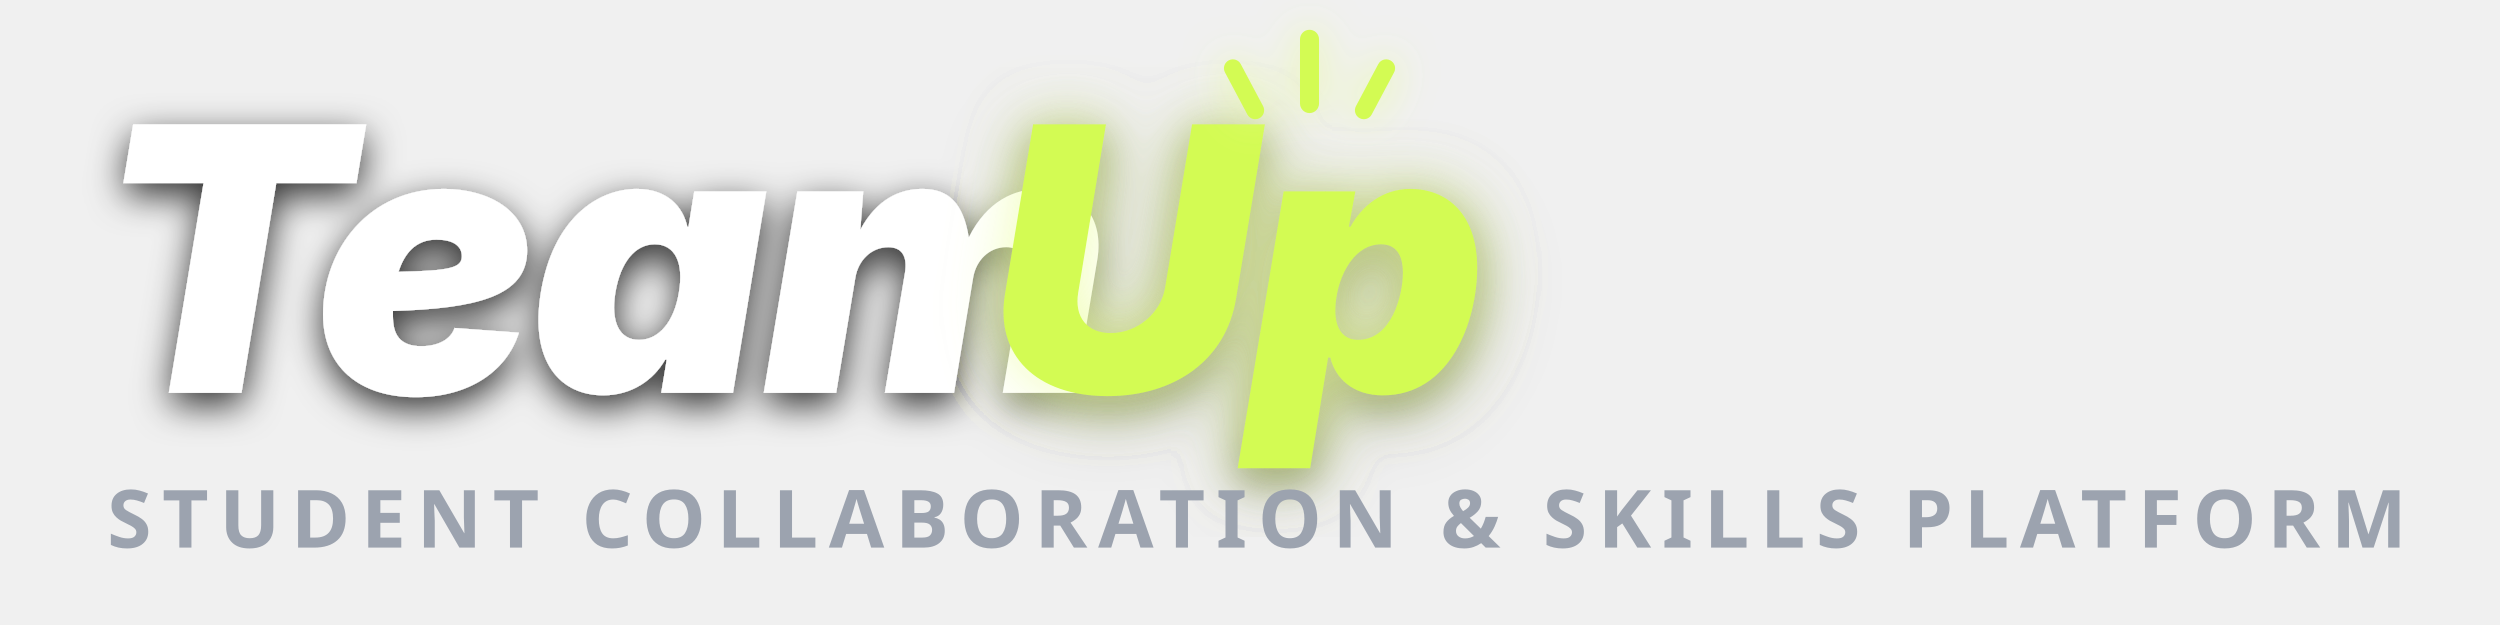
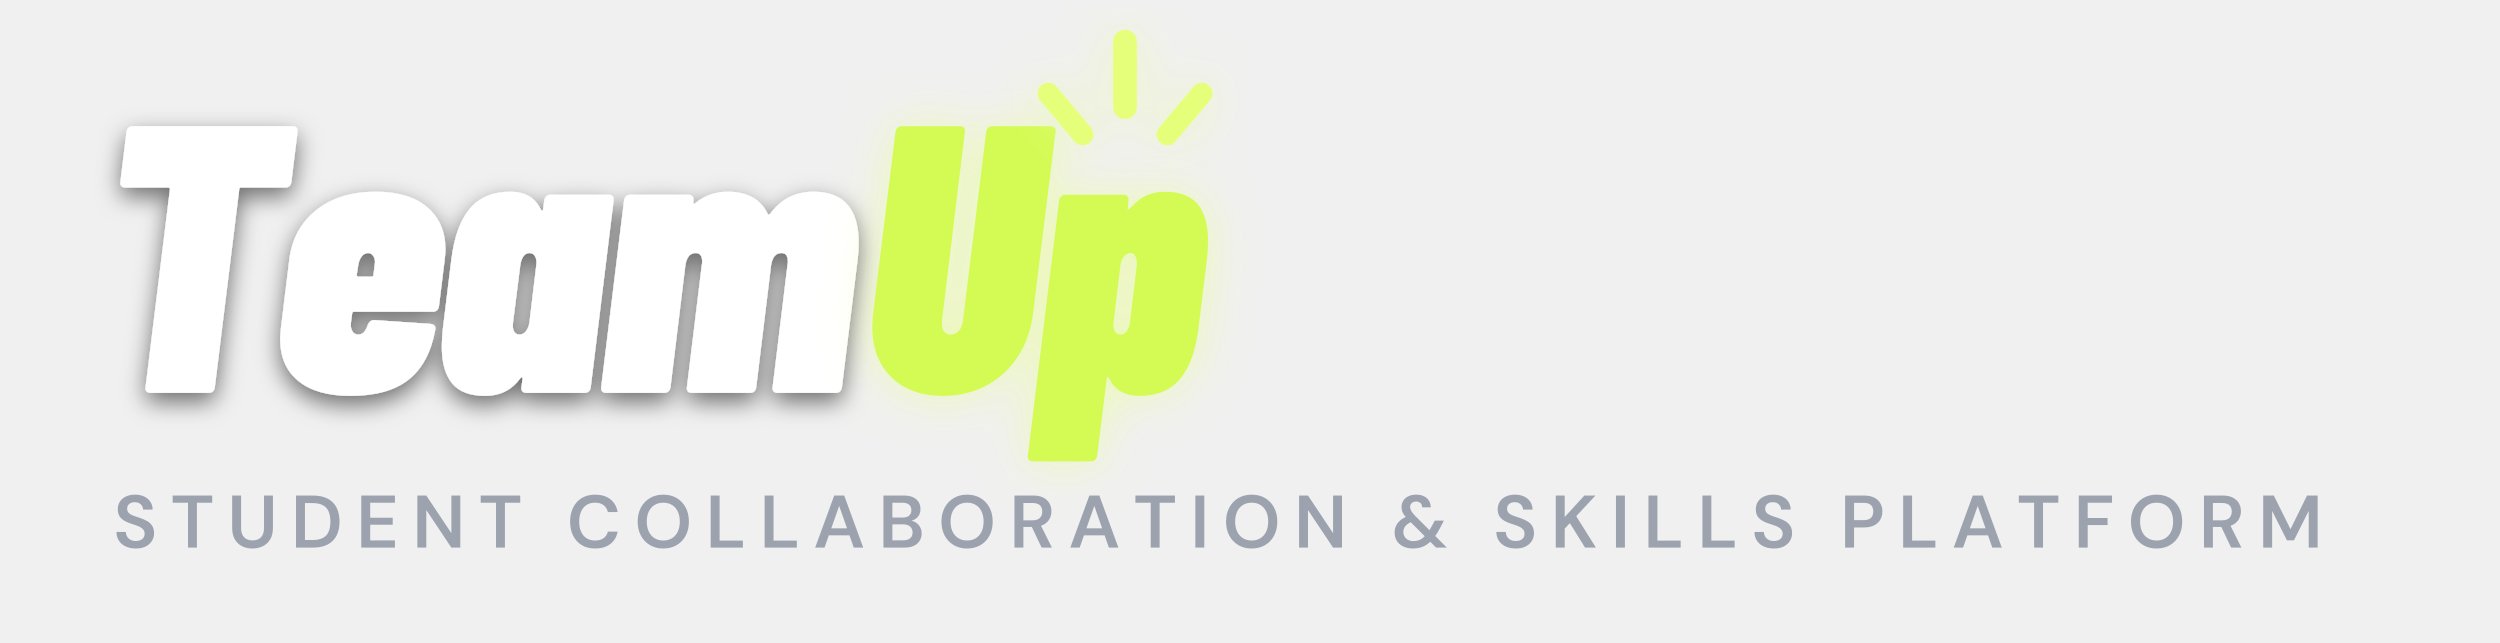
- <svg xmlns="http://www.w3.org/2000/svg" viewBox="0 0 420 105" width="420" height="105" fill="none">
+ <svg xmlns="http://www.w3.org/2000/svg" viewBox="0 0 420 108" width="420" height="108" fill="none" role="img" aria-label="TeamUp - Student Collaboration &amp; Skills Platform">
  <defs>
-     <filter id="lime-glow" x="-20%" y="-30%" width="140%" height="160%">
-       <feGaussianBlur stdDeviation="5" result="blur" />
-       <feColorMatrix type="matrix" values="         0 0 0 0 0.827         0 0 0 0 0.984         0 0 0 0 0.322         0 0 0 0.75 0" in="blur" result="glow" />
+     <filter id="glow" x="-30%" y="-40%" width="160%" height="180%">
+       <feGaussianBlur stdDeviation="4" result="b" />
+       <feColorMatrix in="b" type="matrix" values="0 0 0 0 0.827  0 0 0 0 0.984  0 0 0 0 0.322  0 0 0 0.65 0" result="g" />
      <feMerge>
-         <feMergeNode in="glow" />
+         <feMergeNode in="g" />
        <feMergeNode in="SourceGraphic" />
      </feMerge>
    </filter>
-     <filter id="ray-glow" x="-50%" y="-50%" width="200%" height="200%">
-       <feGaussianBlur stdDeviation="3.5" result="blurRay" />
-       <feColorMatrix type="matrix" values="         0 0 0 0 0.827         0 0 0 0 0.984         0 0 0 0 0.322         0 0 0 0.95 0" in="blurRay" result="glowRay" />
-       <feMerge>
-         <feMergeNode in="glowRay" />
-         <feMergeNode in="SourceGraphic" />
-       </feMerge>
+     <filter id="shadow" x="-10%" y="-20%" width="120%" height="150%">
+       <feDropShadow dx="0" dy="1.5" stdDeviation="2" flood-color="#000" flood-opacity="0.55" />
    </filter>
-     <filter id="text-shadow" x="-10%" y="-20%" width="120%" height="140%">
-       <feDropShadow dx="0" dy="2" stdDeviation="3" flood-color="#000000" flood-opacity="0.8" />
-     </filter>
+     <linearGradient id="ray" x1="0" y1="1" x2="0" y2="0">
+       <stop offset="0" stop-color="#d3fb52" />
+       <stop offset="1" stop-color="#f4ffc2" />
+     </linearGradient>
  </defs>
-   <g filter="url(#text-shadow)">
-     <text x="16" y="66" font-family="'Barlow Condensed', 'Plus Jakarta Sans', -apple-system, sans-serif" font-weight="900" font-style="italic" font-size="62" letter-spacing="-1" fill="#ffffff">
-       Team
-     </text>
-     <text x="166" y="66" font-family="'Barlow Condensed', 'Plus Jakarta Sans', -apple-system, sans-serif" font-weight="900" font-style="italic" font-size="62" letter-spacing="-1" fill="#d3fb52" filter="url(#lime-glow)">
-       Up
-     </text>
+   <g filter="url(#shadow)">
+     <path d="M49.984 22.16 48.96 30.544Q48.896 30.992 48.64 31.248Q48.384 31.504 47.936 31.504H40.512Q40.192 31.504 40.192 31.824L36.096 65.04Q36.032 65.488 35.776 65.744Q35.52 66.0 35.072 66.0H25.28Q24.832 66.0 24.608 65.744Q24.384 65.488 24.448 65.04L28.544 31.824Q28.544 31.504 28.224 31.504H21.056Q20.608 31.504 20.384 31.248Q20.16 30.992 20.224 30.544L21.248 22.16Q21.312 21.712 21.6 21.456Q21.888 21.2 22.336 21.2H49.216Q49.6 21.2 49.824 21.456Q50.048 21.712 49.984 22.16Z M72.728 52.368H59.48Q59.352 52.368 59.256 52.464Q59.16 52.56 59.16 52.688L58.968 54.16Q58.84 55.056 59.192 55.632Q59.544 56.208 60.184 56.208Q61.272 56.208 61.784 54.608Q62.168 53.712 62.936 53.776L72.344 54.416Q73.304 54.544 73.112 55.44Q72.088 61.072 68.632 63.792Q65.176 66.512 58.904 66.512Q53.208 66.512 50.136 64.016Q47.064 61.52 47.064 56.912Q47.064 56.4 47.192 55.12L48.6 43.6Q49.24 38.416 53.112 35.312Q56.984 32.208 63.128 32.208Q68.76 32.208 71.8 34.832Q74.84 37.456 74.84 41.936Q74.84 42.448 74.712 43.6L73.752 51.408Q73.688 51.856 73.432 52.112Q73.176 52.368 72.728 52.368ZM60.184 44.56 59.928 46.16Q59.928 46.48 60.248 46.48H62.424Q62.744 46.48 62.744 46.16L62.936 44.56L63.0 44.048Q63.0 43.408 62.68 42.96Q62.36 42.512 61.848 42.512Q61.208 42.512 60.76 43.088Q60.312 43.664 60.184 44.56Z M92.464 32.72H102.32Q102.704 32.72 102.928 32.976Q103.152 33.232 103.088 33.68L99.248 65.04Q99.184 65.488 98.928 65.744Q98.672 66.0 98.224 66.0H88.432Q87.984 66.0 87.76 65.744Q87.536 65.488 87.6 65.04L87.792 63.632Q87.792 63.376 87.664 63.376Q87.536 63.376 87.408 63.568Q85.232 66.512 81.52 66.512Q77.68 66.512 75.952 64.4Q74.224 62.288 74.224 58.256Q74.224 56.72 74.416 55.12L75.824 43.6Q76.528 37.904 78.928 35.056Q81.328 32.208 85.744 32.208Q89.456 32.208 90.864 35.216Q90.992 35.408 91.12 35.376Q91.248 35.344 91.248 35.088L91.44 33.68Q91.504 33.232 91.792 32.976Q92.08 32.72 92.464 32.72ZM88.944 54.16 90.096 44.56Q90.224 43.664 89.904 43.088Q89.584 42.512 88.944 42.512Q88.304 42.512 87.92 43.088Q87.536 43.664 87.408 44.56L86.192 54.16Q86.064 55.12 86.352 55.664Q86.64 56.208 87.28 56.208Q87.92 56.208 88.368 55.632Q88.816 55.056 88.944 54.16Z M144.264 40.784Q144.264 42.192 144.072 43.728L141.448 65.04Q141.384 65.488 141.128 65.744Q140.872 66.0 140.424 66.0H130.632Q130.184 66.0 129.96 65.744Q129.736 65.488 129.8 65.04L132.296 44.56Q132.36 44.304 132.36 43.92Q132.36 42.512 131.272 42.512Q129.864 42.512 129.544 44.56L127.048 65.04Q126.984 65.488 126.728 65.744Q126.472 66.0 126.024 66.0H116.232Q115.784 66.0 115.56 65.744Q115.336 65.488 115.4 65.04L117.896 44.56Q117.96 44.304 117.96 43.92Q117.96 42.512 116.872 42.512Q115.464 42.512 115.144 44.56L112.648 65.04Q112.584 65.488 112.296 65.744Q112.008 66.0 111.624 66.0H101.768Q101.384 66.0 101.16 65.744Q100.936 65.488 101.0 65.04L104.84 33.68Q104.904 33.232 105.192 32.976Q105.48 32.72 105.864 32.72H115.72Q116.104 32.72 116.328 32.976Q116.552 33.232 116.488 33.616V34.0Q116.424 34.192 116.552 34.224Q116.68 34.256 116.808 34.128Q119.176 32.208 122.248 32.208Q127.176 32.208 128.968 35.92Q128.968 36.048 129.096 36.048Q129.352 36.048 129.672 35.536Q132.36 32.208 136.648 32.208Q144.264 32.208 144.264 40.784Z" fill="#ffffff" />
  </g>
-   <g id="spark-fan" transform="translate(220, 13)" filter="url(#ray-glow)">
-     <g transform="translate(-11, 2) rotate(-28)">
-       <rect x="-1.5" y="-5.5" width="3" height="11" rx="1.5" fill="#d3fb52" />
-     </g>
-     <g transform="translate(0, -1)">
-       <rect x="-1.6" y="-7" width="3.2" height="14" rx="1.6" fill="#d3fb52" />
-     </g>
-     <g transform="translate(11, 2) rotate(28)">
-       <rect x="-1.5" y="-5.5" width="3" height="11" rx="1.5" fill="#d3fb52" />
-     </g>
+   <path d="M146.544 54.928Q146.544 54.224 146.672 52.688L150.448 22.16Q150.512 21.712 150.8 21.456Q151.088 21.2 151.472 21.2H161.328Q161.712 21.2 161.936 21.456Q162.16 21.712 162.096 22.16L158.256 53.84Q158.128 54.928 158.512 55.568Q158.896 56.208 159.728 56.208Q160.56 56.208 161.104 55.568Q161.648 54.928 161.776 53.84L165.68 22.16Q165.744 21.712 166.0 21.456Q166.256 21.2 166.704 21.2H176.496Q176.944 21.2 177.168 21.456Q177.392 21.712 177.328 22.16L173.552 52.688Q173.04 56.784 170.992 59.92Q168.944 63.056 165.68 64.784Q162.416 66.512 158.448 66.512Q152.944 66.512 149.744 63.376Q146.544 60.24 146.544 54.928Z M202.952 40.464Q202.952 41.936 202.76 43.6L201.352 55.12Q200.648 60.816 198.248 63.664Q195.848 66.512 191.432 66.512Q187.72 66.512 186.312 63.504Q186.184 63.312 186.056 63.344Q185.928 63.376 185.928 63.632L184.328 76.56Q184.264 77.008 183.976 77.264Q183.688 77.52 183.304 77.52H173.448Q173.064 77.52 172.84 77.264Q172.616 77.008 172.68 76.56L177.928 33.68Q177.992 33.232 178.28 32.976Q178.568 32.72 178.952 32.72H188.808Q189.192 32.72 189.416 32.976Q189.64 33.232 189.576 33.68L189.448 35.088V35.152Q189.448 35.216 189.512 35.216Q189.64 35.216 190.216 34.64Q192.392 32.208 195.656 32.208Q199.496 32.208 201.224 34.32Q202.952 36.432 202.952 40.464ZM190.984 44.112Q190.984 43.408 190.696 42.96Q190.408 42.512 189.96 42.512Q189.32 42.512 188.84 43.056Q188.36 43.6 188.232 44.56L187.08 54.16Q186.952 55.056 187.272 55.632Q187.592 56.208 188.232 56.208Q188.872 56.208 189.288 55.664Q189.704 55.12 189.832 54.16L190.984 44.56Z" fill="#d3fb52" filter="url(#glow)" />
+   <g filter="url(#glow)">
+     <line x1="181.9" y1="22.6" x2="176.1" y2="15.7" stroke="#e6ff7a" stroke-width="3.6" stroke-linecap="round" />
+     <line x1="189.0" y1="18.0" x2="189.0" y2="7.0" stroke="#e6ff7a" stroke-width="4" stroke-linecap="round" />
+     <line x1="196.1" y1="22.6" x2="201.9" y2="15.7" stroke="#e6ff7a" stroke-width="3.6" stroke-linecap="round" />
  </g>
-   <text x="18" y="92" font-family="'DM Sans', 'Plus Jakarta Sans', sans-serif" font-weight="600" font-size="13.5" fill="#9ca3af" letter-spacing="1.8">
-     STUDENT COLLABORATION &amp; SKILLS PLATFORM
-   </text>
+   <path d="M22.83 92.15Q21.878 92.15 21.142 91.816Q20.406 91.481 19.99 90.856Q19.574 90.231 19.559 89.365H21.145Q21.155 89.794 21.357 90.14Q21.558 90.486 21.929 90.688Q22.3 90.89 22.825 90.89Q23.278 90.89 23.608 90.743Q23.939 90.596 24.119 90.328Q24.299 90.06 24.299 89.703Q24.299 89.291 24.105 89.019Q23.912 88.748 23.575 88.564Q23.239 88.38 22.801 88.233Q22.364 88.086 21.878 87.924Q20.839 87.58 20.313 87.031Q19.786 86.482 19.786 85.578Q19.786 84.813 20.151 84.26Q20.516 83.707 21.174 83.404Q21.831 83.1 22.691 83.1Q23.565 83.1 24.22 83.41Q24.875 83.72 25.253 84.282Q25.632 84.844 25.647 85.608H24.046Q24.041 85.292 23.876 85.009Q23.712 84.726 23.406 84.547Q23.1 84.367 22.664 84.367Q22.293 84.355 21.996 84.485Q21.7 84.615 21.53 84.86Q21.36 85.105 21.36 85.467Q21.36 85.815 21.521 86.044Q21.681 86.272 21.978 86.433Q22.275 86.594 22.673 86.731Q23.071 86.868 23.546 87.024Q24.199 87.242 24.729 87.548Q25.259 87.854 25.571 88.34Q25.883 88.825 25.883 89.604Q25.883 90.275 25.534 90.855Q25.185 91.434 24.509 91.792Q23.833 92.15 22.83 92.15Z M31.582 92.0V84.464H29.009V83.25H35.65V84.464H33.078V92.0Z M42.399 92.15Q41.453 92.15 40.683 91.772Q39.913 91.394 39.457 90.624Q39.002 89.855 39.002 88.672V83.25H40.502V88.684Q40.502 89.394 40.736 89.862Q40.971 90.33 41.406 90.556Q41.842 90.783 42.43 90.783Q43.03 90.783 43.458 90.556Q43.886 90.33 44.12 89.862Q44.353 89.394 44.353 88.684V83.25H45.853V88.672Q45.853 89.855 45.387 90.624Q44.921 91.394 44.137 91.772Q43.353 92.15 42.399 92.15Z M49.731 92.0V83.25H52.561Q54.087 83.25 55.083 83.789Q56.079 84.328 56.56 85.309Q57.041 86.291 57.041 87.634Q57.041 88.964 56.56 89.944Q56.079 90.924 55.084 91.462Q54.089 92.0 52.559 92.0ZM51.231 90.722H52.487Q53.621 90.722 54.281 90.352Q54.942 89.982 55.223 89.289Q55.504 88.596 55.504 87.634Q55.504 86.659 55.223 85.964Q54.942 85.27 54.281 84.894Q53.621 84.518 52.487 84.518H51.231Z M60.694 92.0V83.25H66.349V84.464H62.194V86.976H65.974V88.157H62.194V90.786H66.349V92.0Z M70.119 92.0V83.25H71.619L75.831 89.574V83.25H77.331V92.0H75.831L71.619 85.687V92.0Z M83.332 92.0V84.464H80.759V83.25H87.4V84.464H84.828V92.0Z  M99.973 92.15Q98.674 92.15 97.733 91.581Q96.792 91.013 96.285 89.994Q95.777 88.975 95.777 87.635Q95.777 86.291 96.285 85.269Q96.792 84.248 97.733 83.674Q98.674 83.1 99.973 83.1Q101.539 83.1 102.528 83.867Q103.518 84.634 103.771 86.032H102.127Q101.954 85.297 101.411 84.873Q100.869 84.449 99.964 84.449Q99.141 84.449 98.544 84.834Q97.946 85.219 97.627 85.932Q97.307 86.645 97.307 87.635Q97.307 88.621 97.627 89.331Q97.946 90.042 98.544 90.424Q99.141 90.806 99.964 90.806Q100.869 90.806 101.409 90.408Q101.95 90.009 102.126 89.307H103.771Q103.519 90.637 102.529 91.394Q101.539 92.15 99.973 92.15Z M111.429 92.15Q110.157 92.15 109.189 91.579Q108.221 91.007 107.674 89.989Q107.127 88.97 107.127 87.625Q107.127 86.287 107.674 85.269Q108.221 84.25 109.189 83.675Q110.157 83.1 111.429 83.1Q112.716 83.1 113.687 83.675Q114.657 84.25 115.197 85.269Q115.736 86.287 115.736 87.625Q115.736 88.97 115.197 89.989Q114.657 91.007 113.687 91.579Q112.716 92.15 111.429 92.15ZM111.432 90.806Q112.273 90.806 112.897 90.421Q113.521 90.037 113.863 89.323Q114.206 88.61 114.206 87.625Q114.206 86.634 113.863 85.924Q113.521 85.213 112.897 84.832Q112.273 84.451 111.432 84.451Q110.596 84.451 109.972 84.832Q109.348 85.213 109.003 85.924Q108.657 86.634 108.657 87.625Q108.657 88.61 109.003 89.323Q109.348 90.037 109.972 90.421Q110.596 90.806 111.432 90.806Z M119.394 92.0V83.25H120.894V90.826H124.803V92.0Z M128.456 92.0V83.25H129.956V90.826H133.866V92.0Z M136.947 92.0 140.151 83.25H141.828L145.025 92.0H143.434L140.981 84.997L138.518 92.0ZM138.376 89.936 138.779 88.755H143.088L143.486 89.936Z M148.419 92.0V83.25H151.856Q152.771 83.25 153.39 83.539Q154.009 83.827 154.324 84.333Q154.64 84.84 154.64 85.496Q154.64 86.16 154.351 86.61Q154.063 87.06 153.592 87.3Q153.12 87.541 152.574 87.585L152.765 87.45Q153.353 87.468 153.823 87.763Q154.293 88.058 154.567 88.543Q154.84 89.028 154.84 89.612Q154.84 90.301 154.507 90.842Q154.174 91.383 153.535 91.692Q152.896 92.0 151.971 92.0ZM149.919 90.773H151.75Q152.493 90.773 152.904 90.427Q153.315 90.081 153.315 89.45Q153.315 88.821 152.891 88.455Q152.468 88.088 151.725 88.088H149.919ZM149.919 86.951H151.641Q152.357 86.951 152.733 86.621Q153.11 86.291 153.11 85.701Q153.11 85.127 152.733 84.794Q152.357 84.461 151.619 84.461H149.919Z M162.466 92.15Q161.195 92.15 160.227 91.579Q159.259 91.007 158.712 89.989Q158.164 88.97 158.164 87.625Q158.164 86.287 158.712 85.269Q159.259 84.25 160.227 83.675Q161.195 83.1 162.466 83.1Q163.754 83.1 164.724 83.675Q165.695 84.25 166.234 85.269Q166.773 86.287 166.773 87.625Q166.773 88.97 166.234 89.989Q165.695 91.007 164.724 91.579Q163.754 92.15 162.466 92.15ZM162.469 90.806Q163.31 90.806 163.934 90.421Q164.558 90.037 164.901 89.323Q165.243 88.61 165.243 87.625Q165.243 86.634 164.901 85.924Q164.558 85.213 163.934 84.832Q163.31 84.451 162.469 84.451Q161.633 84.451 161.01 84.832Q160.386 85.213 160.04 85.924Q159.695 86.634 159.695 87.625Q159.695 88.61 160.04 89.323Q160.386 90.037 161.01 90.421Q161.633 90.806 162.469 90.806Z M170.431 92.0V83.25H173.572Q174.618 83.25 175.296 83.607Q175.974 83.963 176.305 84.559Q176.636 85.155 176.636 85.895Q176.636 86.595 176.309 87.196Q175.983 87.796 175.299 88.159Q174.616 88.522 173.543 88.522H171.931V92.0ZM174.994 92.0 173.157 88.134H174.793L176.718 92.0ZM171.931 87.412H173.476Q174.311 87.412 174.704 87.005Q175.098 86.598 175.098 85.939Q175.098 85.283 174.712 84.894Q174.325 84.505 173.469 84.505H171.931Z M179.81 92.0 183.014 83.25H184.69L187.887 92.0H186.297L183.843 84.997L181.38 92.0ZM181.238 89.936 181.641 88.755H185.951L186.349 89.936Z M193.32 92.0V84.464H190.747V83.25H197.388V84.464H194.815V92.0Z M200.819 92.0V83.25H202.319V92.0Z M210.279 92.15Q209.007 92.15 208.039 91.579Q207.071 91.007 206.524 89.989Q205.977 88.97 205.977 87.625Q205.977 86.287 206.524 85.269Q207.071 84.25 208.039 83.675Q209.007 83.1 210.279 83.1Q211.566 83.1 212.537 83.675Q213.507 84.25 214.047 85.269Q214.586 86.287 214.586 87.625Q214.586 88.97 214.047 89.989Q213.507 91.007 212.537 91.579Q211.566 92.15 210.279 92.15ZM210.282 90.806Q211.123 90.806 211.747 90.421Q212.371 90.037 212.713 89.323Q213.056 88.61 213.056 87.625Q213.056 86.634 212.713 85.924Q212.371 85.213 211.747 84.832Q211.123 84.451 210.282 84.451Q209.446 84.451 208.822 84.832Q208.198 85.213 207.853 85.924Q207.507 86.634 207.507 87.625Q207.507 88.61 207.853 89.323Q208.198 90.037 208.822 90.421Q209.446 90.806 210.282 90.806Z M218.244 92.0V83.25H219.744L223.956 89.574V83.25H225.456V92.0H223.956L219.744 85.687V92.0Z  M241.267 92.0 236.513 87.237Q235.936 86.659 235.696 86.188Q235.456 85.718 235.456 85.182Q235.456 84.592 235.748 84.119Q236.041 83.647 236.597 83.373Q237.153 83.1 237.937 83.1Q238.719 83.1 239.26 83.385Q239.801 83.671 240.086 84.149Q240.371 84.628 240.36 85.229H238.917Q238.919 84.746 238.626 84.503Q238.333 84.26 237.924 84.26Q237.449 84.26 237.173 84.515Q236.897 84.769 236.897 85.17Q236.897 85.499 237.096 85.842Q237.296 86.184 237.692 86.606L243.073 92.0ZM237.391 92.145Q236.454 92.145 235.757 91.814Q235.06 91.482 234.677 90.879Q234.295 90.275 234.295 89.468Q234.295 88.837 234.554 88.301Q234.812 87.765 235.333 87.349Q235.854 86.934 236.624 86.685L237.188 86.5L237.876 87.441L237.326 87.62Q236.531 87.887 236.148 88.335Q235.765 88.783 235.765 89.382Q235.765 89.81 235.972 90.158Q236.179 90.506 236.562 90.704Q236.945 90.902 237.461 90.902Q238.155 90.902 238.703 90.597Q239.251 90.292 239.768 89.618Q240.005 89.31 240.244 88.918Q240.484 88.526 240.735 88.039L241.035 87.459H242.57L242.108 88.363Q241.787 89.003 241.46 89.533Q241.134 90.062 240.789 90.474Q240.077 91.349 239.254 91.747Q238.431 92.145 237.391 92.145Z  M254.655 92.15Q253.703 92.15 252.967 91.816Q252.231 91.481 251.815 90.856Q251.399 90.231 251.384 89.365H252.97Q252.98 89.794 253.182 90.14Q253.383 90.486 253.754 90.688Q254.125 90.89 254.65 90.89Q255.103 90.89 255.433 90.743Q255.764 90.596 255.944 90.328Q256.124 90.06 256.124 89.703Q256.124 89.291 255.93 89.019Q255.737 88.748 255.4 88.564Q255.064 88.38 254.626 88.233Q254.189 88.086 253.703 87.924Q252.664 87.58 252.138 87.031Q251.611 86.482 251.611 85.578Q251.611 84.813 251.976 84.26Q252.341 83.707 252.999 83.404Q253.656 83.1 254.516 83.1Q255.39 83.1 256.045 83.41Q256.7 83.72 257.078 84.282Q257.457 84.844 257.472 85.608H255.871Q255.866 85.292 255.701 85.009Q255.537 84.726 255.231 84.547Q254.925 84.367 254.489 84.367Q254.118 84.355 253.821 84.485Q253.525 84.615 253.355 84.86Q253.185 85.105 253.185 85.467Q253.185 85.815 253.346 86.044Q253.506 86.272 253.803 86.433Q254.1 86.594 254.498 86.731Q254.896 86.868 255.371 87.024Q256.024 87.242 256.554 87.548Q257.084 87.854 257.396 88.34Q257.708 88.825 257.708 89.604Q257.708 90.275 257.359 90.855Q257.01 91.434 256.334 91.792Q255.658 92.15 254.655 92.15Z M261.369 92.0V83.25H262.869V86.861L266.177 83.25H268.035L264.806 86.722L268.116 92.0H266.288L263.735 87.881L262.869 88.81V92.0Z M271.481 92.0V83.25H272.981V92.0Z M276.944 92.0V83.25H278.444V90.826H282.353V92.0Z M286.006 92.0V83.25H287.506V90.826H291.416V92.0Z M298.017 92.15Q297.065 92.15 296.329 91.816Q295.594 91.481 295.178 90.856Q294.762 90.231 294.746 89.365H296.332Q296.343 89.794 296.544 90.14Q296.745 90.486 297.116 90.688Q297.487 90.89 298.012 90.89Q298.465 90.89 298.796 90.743Q299.127 90.596 299.307 90.328Q299.487 90.06 299.487 89.703Q299.487 89.291 299.293 89.019Q299.099 88.748 298.763 88.564Q298.426 88.38 297.989 88.233Q297.552 88.086 297.065 87.924Q296.027 87.58 295.5 87.031Q294.974 86.482 294.974 85.578Q294.974 84.813 295.339 84.26Q295.703 83.707 296.361 83.404Q297.019 83.1 297.879 83.1Q298.753 83.1 299.408 83.41Q300.063 83.72 300.441 84.282Q300.819 84.844 300.835 85.608H299.233Q299.228 85.292 299.064 85.009Q298.9 84.726 298.593 84.547Q298.287 84.367 297.852 84.367Q297.48 84.355 297.184 84.485Q296.888 84.615 296.717 84.86Q296.547 85.105 296.547 85.467Q296.547 85.815 296.708 86.044Q296.869 86.272 297.166 86.433Q297.463 86.594 297.861 86.731Q298.259 86.868 298.733 87.024Q299.386 87.242 299.916 87.548Q300.446 87.854 300.758 88.34Q301.071 88.825 301.071 89.604Q301.071 90.275 300.721 90.855Q300.372 91.434 299.696 91.792Q299.02 92.15 298.017 92.15Z  M309.981 92.0V83.25H313.136Q314.19 83.25 314.878 83.604Q315.566 83.958 315.901 84.563Q316.237 85.168 316.237 85.935Q316.237 86.66 315.912 87.266Q315.586 87.873 314.9 88.242Q314.214 88.611 313.136 88.611H311.481V92.0ZM311.481 87.387H313.056Q313.941 87.387 314.324 86.992Q314.707 86.597 314.707 85.935Q314.707 85.247 314.324 84.862Q313.941 84.477 313.056 84.477H311.481Z M319.731 92.0V83.25H321.231V90.826H325.141V92.0Z M328.222 92.0 331.426 83.25H333.103L336.3 92.0H334.709L332.256 84.997L329.793 92.0ZM329.651 89.936 330.054 88.755H334.363L334.761 89.936Z M341.732 92.0V84.464H339.159V83.25H345.8V84.464H343.228V92.0Z M349.231 92.0V83.25H354.82V84.464H350.731V87.022H354.074V88.208H350.731V92.0Z M362.304 92.15Q361.032 92.15 360.064 91.579Q359.096 91.007 358.549 89.989Q358.002 88.97 358.002 87.625Q358.002 86.287 358.549 85.269Q359.096 84.25 360.064 83.675Q361.032 83.1 362.304 83.1Q363.591 83.1 364.562 83.675Q365.532 84.25 366.072 85.269Q366.611 86.287 366.611 87.625Q366.611 88.97 366.072 89.989Q365.532 91.007 364.562 91.579Q363.591 92.15 362.304 92.15ZM362.307 90.806Q363.148 90.806 363.772 90.421Q364.396 90.037 364.738 89.323Q365.081 88.61 365.081 87.625Q365.081 86.634 364.738 85.924Q364.396 85.213 363.772 84.832Q363.148 84.451 362.307 84.451Q361.471 84.451 360.847 84.832Q360.223 85.213 359.878 85.924Q359.532 86.634 359.532 87.625Q359.532 88.61 359.878 89.323Q360.223 90.037 360.847 90.421Q361.471 90.806 362.307 90.806Z M370.269 92.0V83.25H373.409Q374.455 83.25 375.134 83.607Q375.812 83.963 376.143 84.559Q376.473 85.155 376.473 85.895Q376.473 86.595 376.147 87.196Q375.82 87.796 375.137 88.159Q374.454 88.522 373.38 88.522H371.769V92.0ZM374.832 92.0 372.995 88.134H374.63L376.556 92.0ZM371.769 87.412H373.314Q374.148 87.412 374.542 87.005Q374.936 86.598 374.936 85.939Q374.936 85.283 374.549 84.894Q374.163 84.505 373.306 84.505H371.769Z M380.219 92.0V83.25H382.003L384.803 88.901L387.581 83.25H389.365V92.0H387.865V85.828L385.382 90.775H384.207L381.719 85.837V92.0Z" fill="#9ca3af" />
</svg>
